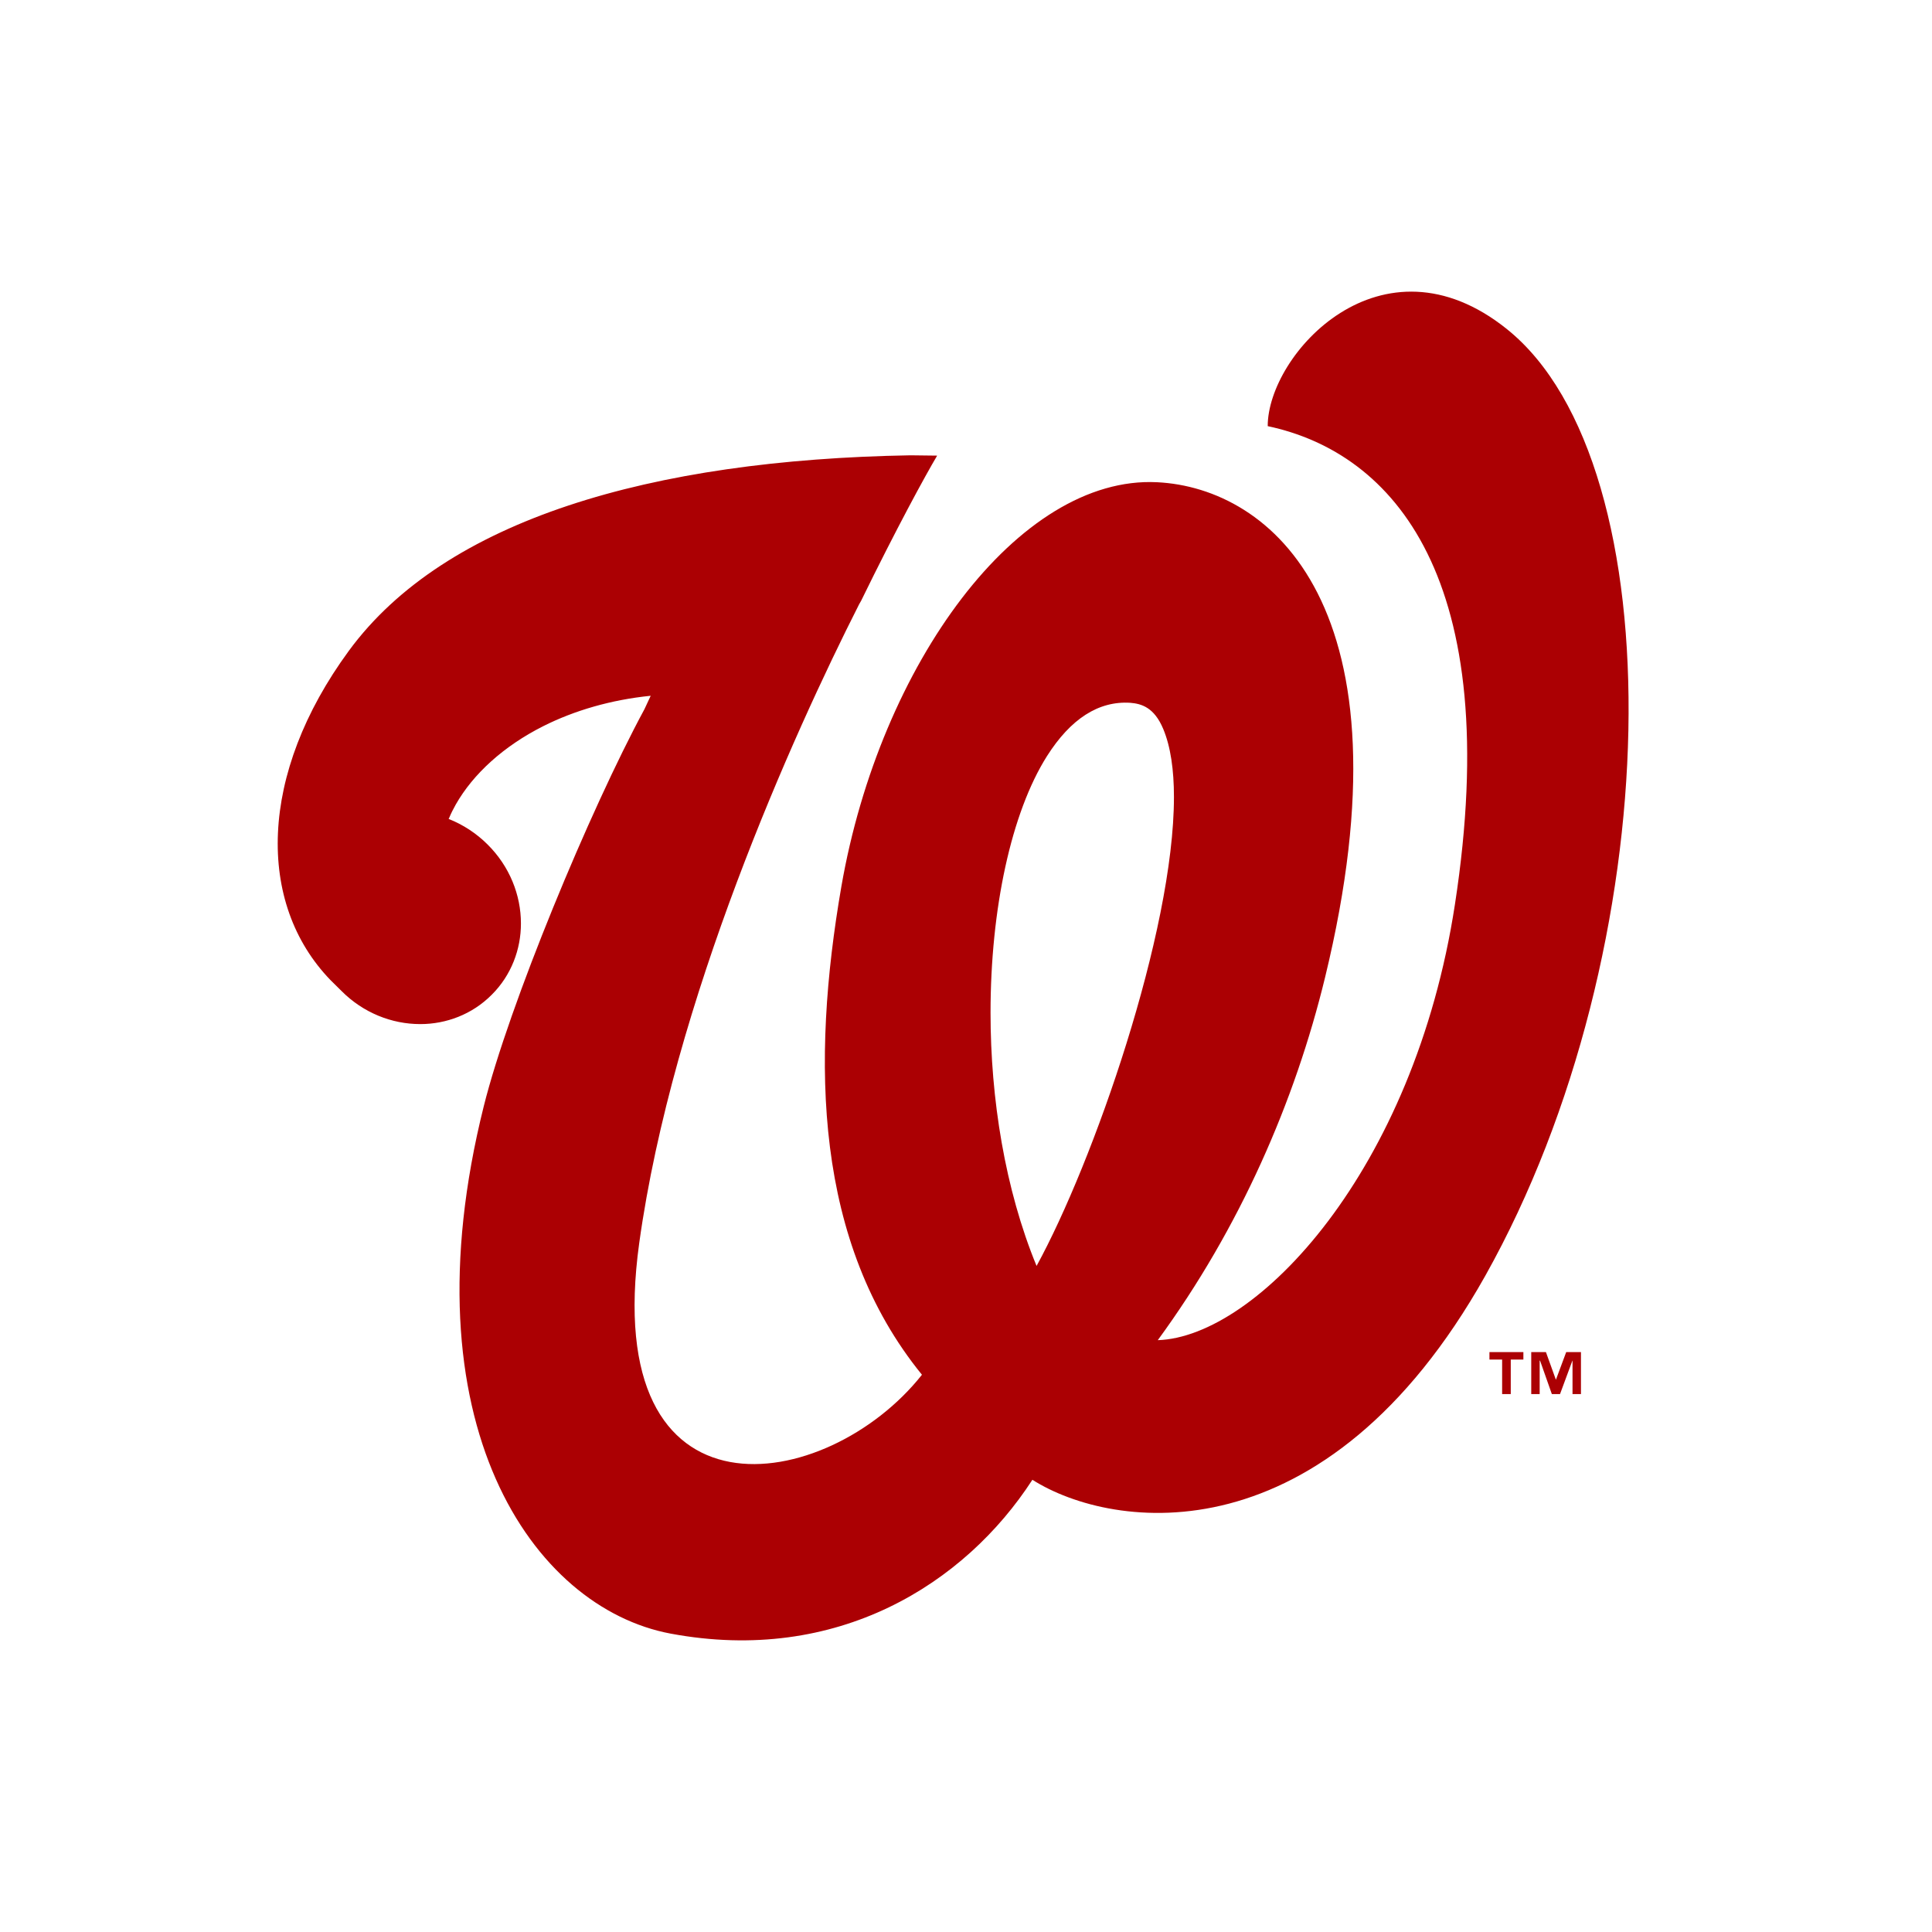
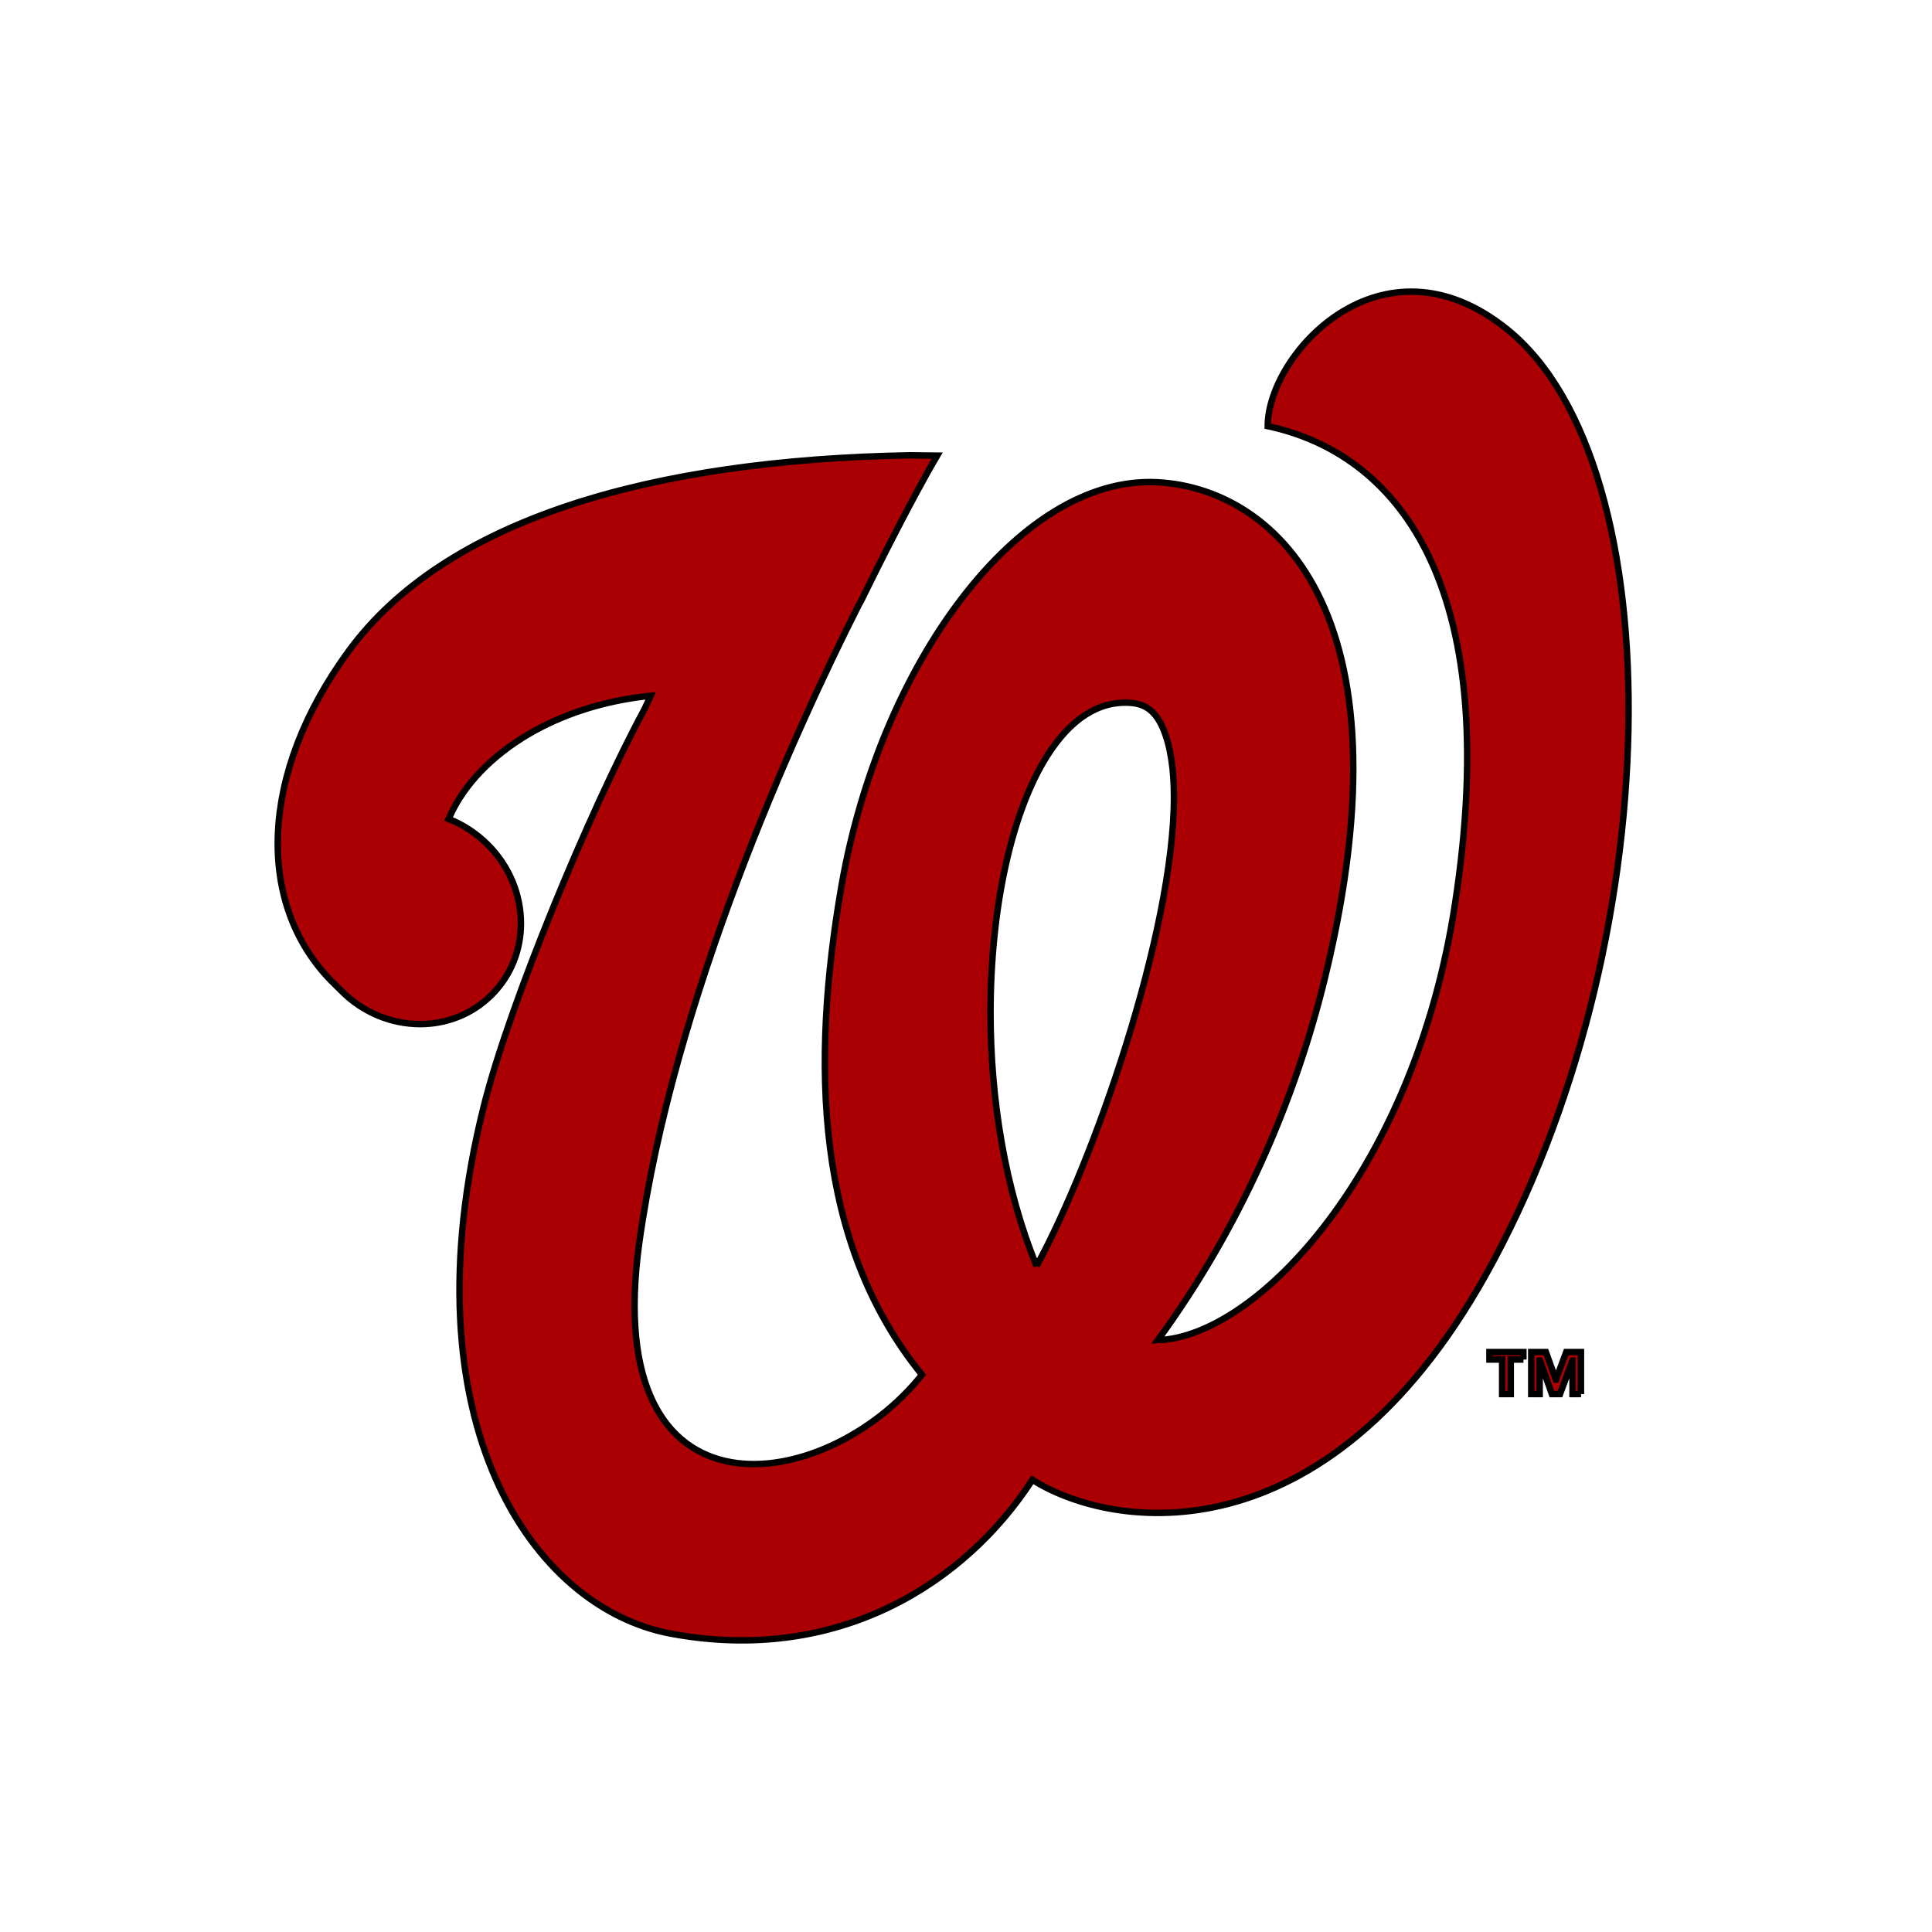
<svg xmlns="http://www.w3.org/2000/svg" viewBox="0 0 300 300">
-   <path fill="#ab0003" d="M233.99 51.1c-19.46-15.6-37.14 3.9-37.14 15.07 19.49 4.14 36.86 23.64 29.07 74.27-6.34 41.38-30.76 67.16-46.14 67.66 12.75-17.42 21.31-37.1 25.98-56.35 13.96-57.45-8.39-76-26.09-76.87-21.5-1.07-43.01 28.21-49.02 62.76-4.74 27.38-4.16 55.34 12.51 75.83-14.72 18.6-50.11 24.34-43.9-20.46 5.21-37.5 23.84-78.84 34.14-99.17l.31-.54c5.53-11.32 9.92-19.36 11.81-22.55l-4.15-.05c-40.28.69-72.27 9.98-87.21 30.37-13.99 19.09-14.39 39.18-2.84 51.12l1.69 1.67c3.38 3.41 7.82 5.16 12.24 5.16h.03c3.98 0 8.03-1.49 11.07-4.55 3.05-3.03 4.55-7.09 4.54-11.08 0-4.43-1.77-8.87-5.17-12.25a17.9 17.9 0 0 0-6.06-3.98l.07-.12c.3-.73.66-1.44 1.05-2.13 2.7-4.74 7.42-9.05 13.57-12.15 4.83-2.43 10.53-4.1 16.69-4.72l-.97 2.08c-8.54 15.82-21.02 45.94-24.95 61.65-12.28 49.12 7.57 77.89 29.03 81.9 25.84 4.82 45.68-7.71 56.16-23.89 12.5 7.93 45.51 12.5 70.32-31.67 28.55-50.91 29.59-125.97 3.37-147Zm-73.03 145.48c-4.91-11.93-7.15-25.98-7.15-39.32 0-16.1 3.21-31.07 8.77-39.86 3.67-5.78 8-8.58 12.92-8.27 1.75.14 3.73.71 5.13 4.07 1.14 2.73 1.66 6.34 1.66 10.55 0 21-12.55 56.8-21.33 72.82Zm75.6 14.53h-1.97v5.36h-1.34v-5.36h-1.97v-1.16h5.27v1.16Zm8.95 5.36h-1.33v-5.19h-.02l-1.92 5.19h-1.27l-1.83-5.19h-.06v5.19h-1.31v-6.52h2.28l1.54 4.27h.02l1.59-4.27h2.29v6.52Z" />
+   <path stroke="#000" fill="#ab0003" d="M233.99 51.1c-19.46-15.6-37.14 3.9-37.14 15.07 19.49 4.14 36.86 23.64 29.07 74.27-6.34 41.38-30.76 67.16-46.14 67.66 12.75-17.42 21.31-37.1 25.98-56.35 13.96-57.45-8.39-76-26.09-76.87-21.5-1.07-43.01 28.21-49.02 62.76-4.74 27.38-4.16 55.34 12.51 75.83-14.72 18.6-50.11 24.34-43.9-20.46 5.21-37.5 23.84-78.84 34.14-99.17l.31-.54c5.53-11.32 9.92-19.36 11.81-22.55l-4.15-.05c-40.28.69-72.27 9.98-87.21 30.37-13.99 19.09-14.39 39.18-2.84 51.12l1.69 1.67c3.38 3.41 7.82 5.16 12.24 5.16h.03c3.98 0 8.03-1.49 11.07-4.55 3.05-3.03 4.55-7.09 4.54-11.08 0-4.43-1.77-8.87-5.17-12.25a17.9 17.9 0 0 0-6.06-3.98l.07-.12c.3-.73.66-1.44 1.05-2.13 2.7-4.74 7.42-9.05 13.57-12.15 4.83-2.43 10.53-4.1 16.69-4.72l-.97 2.08c-8.54 15.82-21.02 45.94-24.95 61.65-12.28 49.12 7.57 77.89 29.03 81.9 25.84 4.82 45.68-7.71 56.16-23.89 12.5 7.93 45.51 12.5 70.32-31.67 28.55-50.91 29.59-125.97 3.37-147Zm-73.03 145.48c-4.91-11.93-7.15-25.98-7.15-39.32 0-16.1 3.21-31.07 8.77-39.86 3.67-5.78 8-8.58 12.92-8.27 1.75.14 3.73.71 5.13 4.07 1.14 2.73 1.66 6.34 1.66 10.55 0 21-12.55 56.8-21.33 72.82Zm75.6 14.53h-1.97v5.36h-1.34v-5.36h-1.97v-1.16h5.27v1.16Zm8.95 5.36h-1.33v-5.19h-.02l-1.92 5.19h-1.27l-1.83-5.19h-.06v5.19h-1.31v-6.52h2.28l1.54 4.27h.02l1.59-4.27h2.29v6.52Z" />
</svg>
